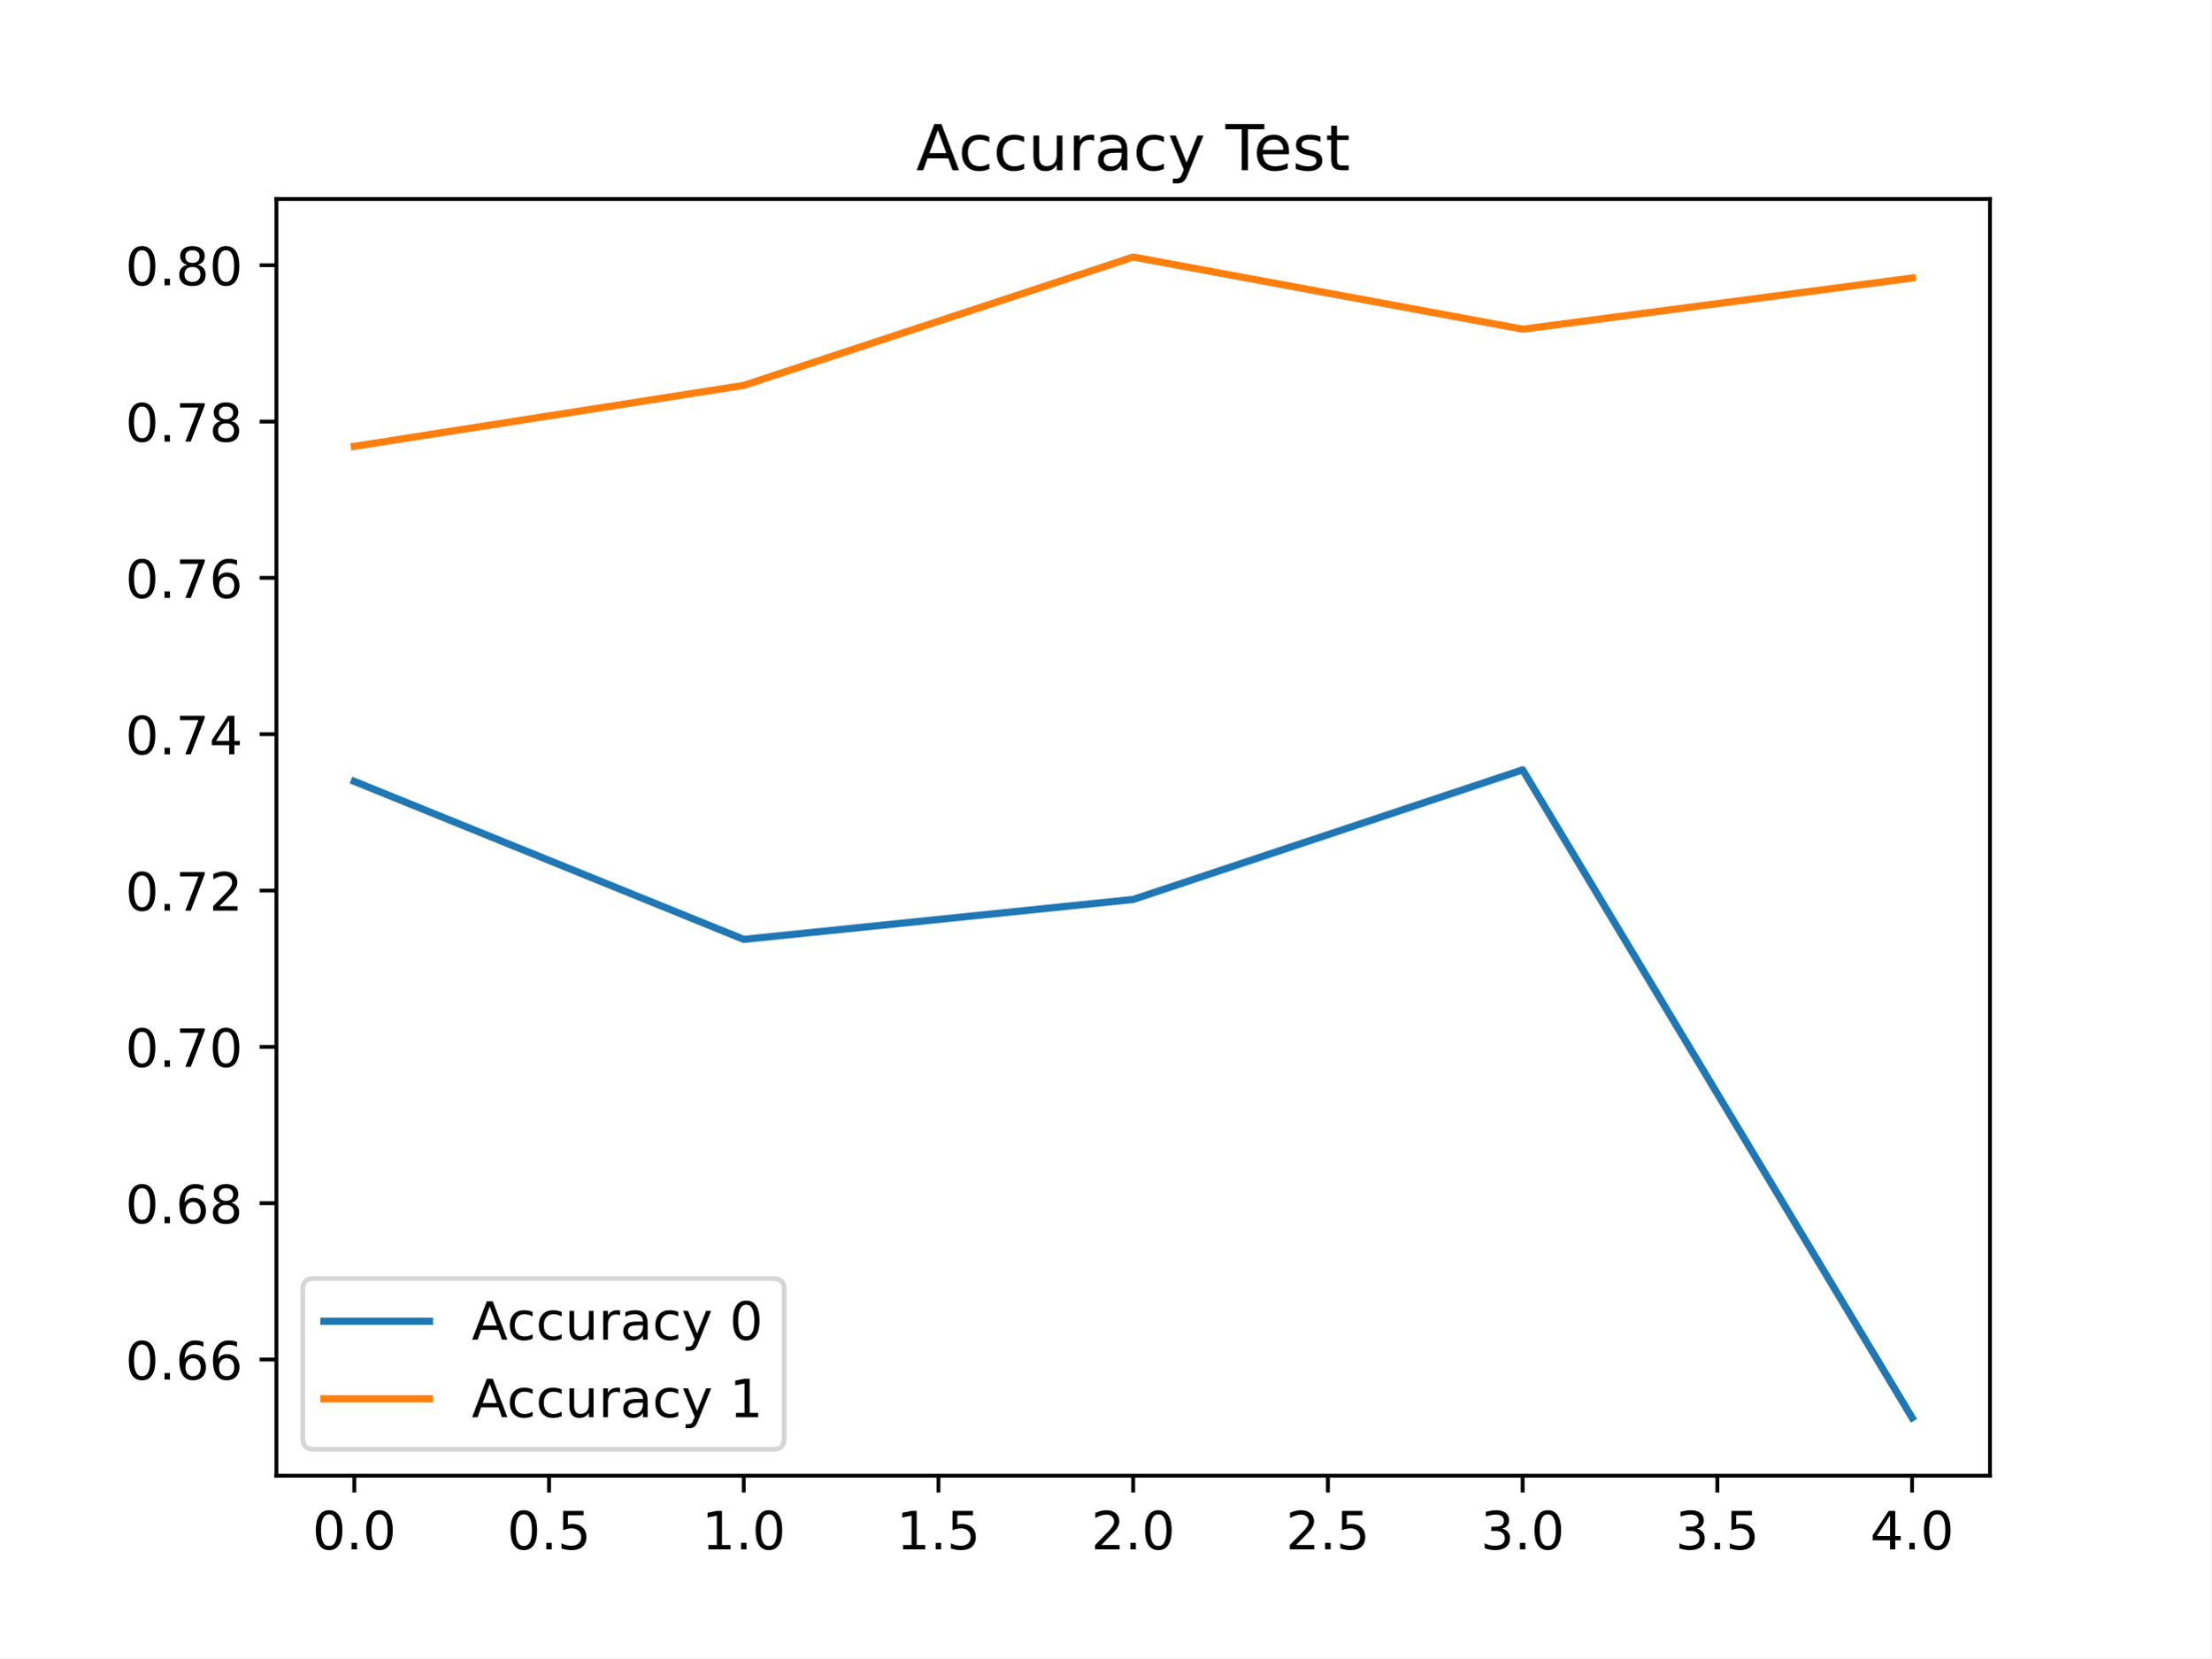
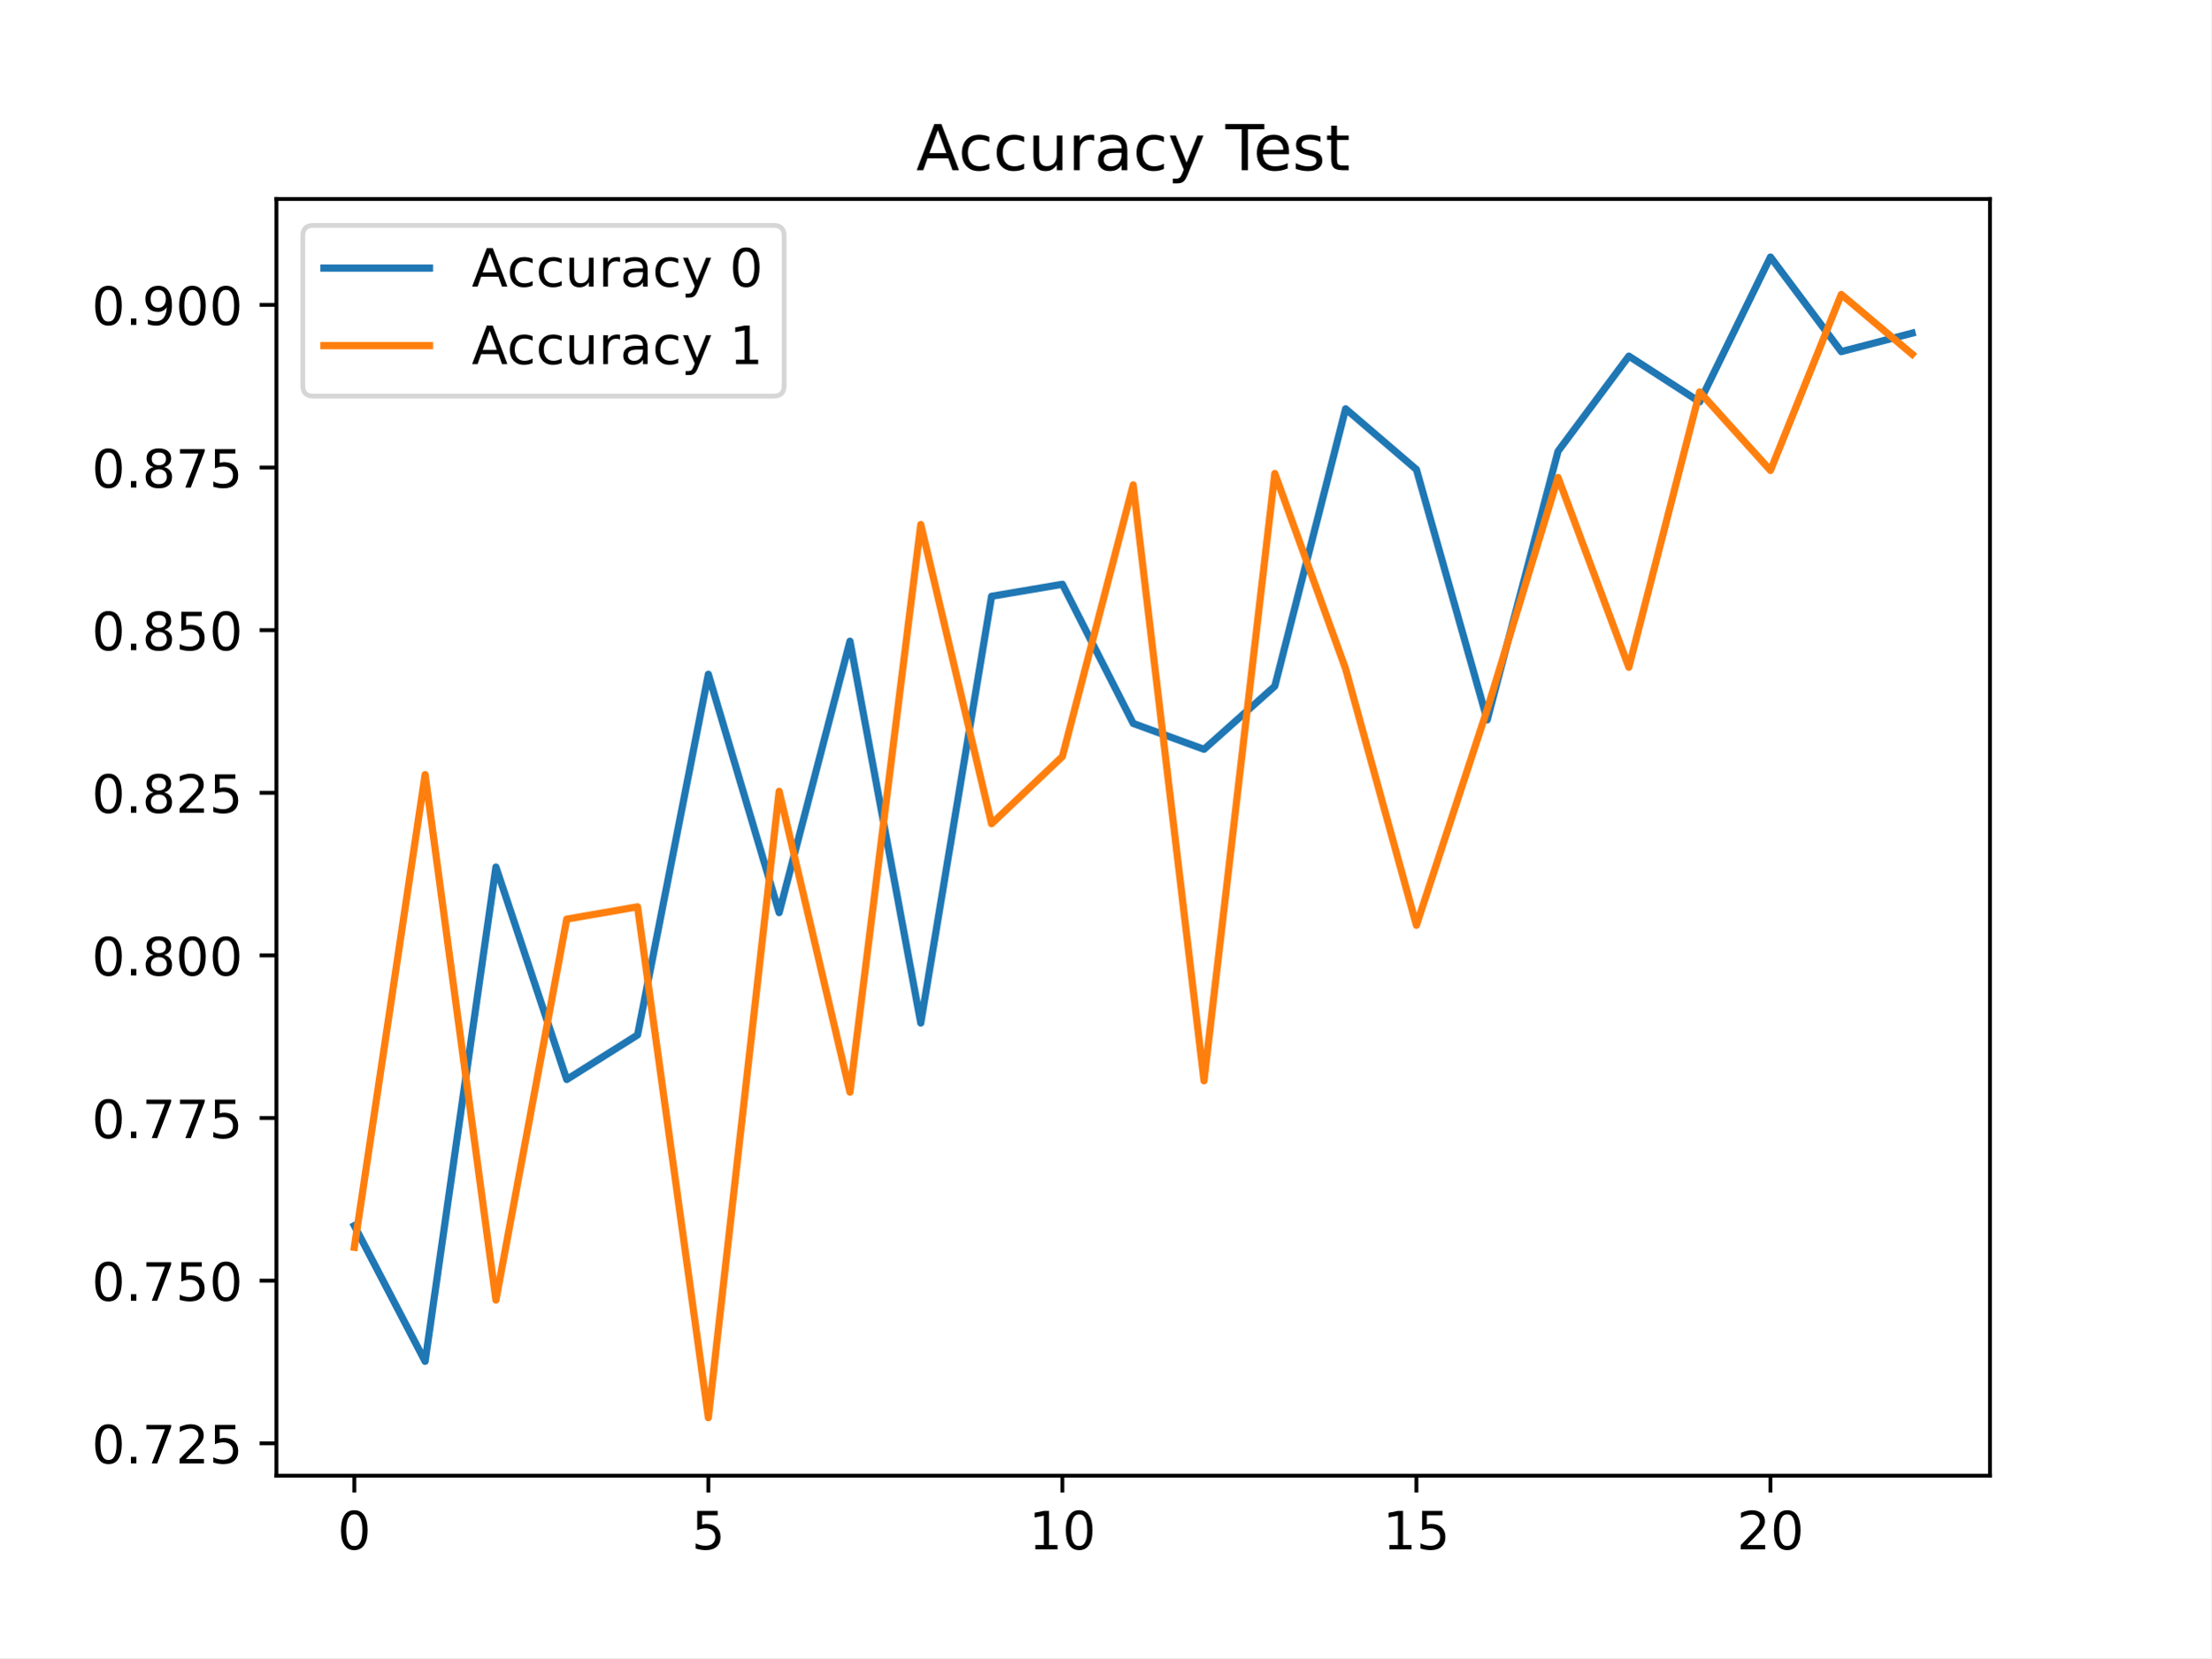
<svg xmlns="http://www.w3.org/2000/svg" xmlns:xlink="http://www.w3.org/1999/xlink" width="460.8pt" height="345.6pt" viewBox="0 0 460.8 345.6" version="1.1">
  <defs>
    <style type="text/css">*{stroke-linejoin: round; stroke-linecap: butt}</style>
  </defs>
  <g id="figure_1">
    <g id="patch_1">
      <path d="M 0 345.6  L 460.8 345.6  L 460.8 0  L 0 0  z " style="fill: #ffffff" />
    </g>
    <g id="axes_1">
      <g id="patch_2">
        <path d="M 57.6 307.584  L 414.72 307.584  L 414.72 41.472  L 57.6 41.472  z " style="fill: #ffffff" />
      </g>
      <g id="matplotlib.axis_1">
        <g id="xtick_1">
          <g id="line2d_1">
            <defs>
-               <path id="mc42709a1e2" d="M 0 0  L 0 3.5  " style="stroke: #000000; stroke-width: 0.8" />
+               <path id="m85bf696165" d="M 0 0  L 0 3.5  " style="stroke: #000000; stroke-width: 0.8" />
            </defs>
            <g>
-               <use xlink:href="#mc42709a1e2" x="73.833" y="307.584" style="stroke: #000000; stroke-width: 0.8" />
+               <use xlink:href="#m85bf696165" x="73.833" y="307.584" style="stroke: #000000; stroke-width: 0.8" />
            </g>
          </g>
          <g id="text_1">
-             <g transform="translate(65.08601 322.9423) scale(0.11 -0.11)">
+             <g transform="translate(70.33335 322.9423) scale(0.11 -0.11)">
              <defs>
                <path id="DejaVuSans-30" d="M 2034 4250  Q 1547 4250 1301 3770  Q 1056 3291 1056 2328  Q 1056 1369 1301 889  Q 1547 409 2034 409  Q 2525 409 2770 889  Q 3016 1369 3016 2328  Q 3016 3291 2770 3770  Q 2525 4250 2034 4250  z M 2034 4750  Q 2819 4750 3233 4129  Q 3647 3509 3647 2328  Q 3647 1150 3233 529  Q 2819 -91 2034 -91  Q 1250 -91 836 529  Q 422 1150 422 2328  Q 422 3509 836 4129  Q 1250 4750 2034 4750  z " transform="scale(0.015625)" />
-                 <path id="DejaVuSans-2e" d="M 684 794  L 1344 794  L 1344 0  L 684 0  L 684 794  z " transform="scale(0.015625)" />
-               </defs>
-               <use xlink:href="#DejaVuSans-30" />
-               <use xlink:href="#DejaVuSans-2e" x="63.623" />
-               <use xlink:href="#DejaVuSans-30" x="95.41" />
+               </defs>
+               <use xlink:href="#DejaVuSans-30" />
            </g>
          </g>
        </g>
        <g id="xtick_2">
          <g id="line2d_2">
            <g>
-               <use xlink:href="#mc42709a1e2" x="114.415" y="307.584" style="stroke: #000000; stroke-width: 0.8" />
+               <use xlink:href="#m85bf696165" x="147.618" y="307.584" style="stroke: #000000; stroke-width: 0.8" />
            </g>
          </g>
          <g id="text_2">
-             <g transform="translate(105.6678 322.9423) scale(0.11 -0.11)">
+             <g transform="translate(144.1185 322.9423) scale(0.11 -0.11)">
              <defs>
                <path id="DejaVuSans-35" d="M 691 4666  L 3169 4666  L 3169 4134  L 1269 4134  L 1269 2991  Q 1406 3038 1543 3061  Q 1681 3084 1819 3084  Q 2600 3084 3056 2656  Q 3513 2228 3513 1497  Q 3513 744 3044 326  Q 2575 -91 1722 -91  Q 1428 -91 1123 -41  Q 819 9 494 109  L 494 744  Q 775 591 1075 516  Q 1375 441 1709 441  Q 2250 441 2565 725  Q 2881 1009 2881 1497  Q 2881 1984 2565 2268  Q 2250 2553 1709 2553  Q 1456 2553 1204 2497  Q 953 2441 691 2322  L 691 4666  z " transform="scale(0.015625)" />
              </defs>
-               <use xlink:href="#DejaVuSans-30" />
-               <use xlink:href="#DejaVuSans-2e" x="63.623" />
-               <use xlink:href="#DejaVuSans-35" x="95.41" />
+               <use xlink:href="#DejaVuSans-35" />
            </g>
          </g>
        </g>
        <g id="xtick_3">
          <g id="line2d_3">
            <g>
-               <use xlink:href="#mc42709a1e2" x="154.996" y="307.584" style="stroke: #000000; stroke-width: 0.8" />
+               <use xlink:href="#m85bf696165" x="221.403" y="307.584" style="stroke: #000000; stroke-width: 0.8" />
            </g>
          </g>
          <g id="text_3">
-             <g transform="translate(146.2496 322.9423) scale(0.11 -0.11)">
+             <g transform="translate(214.4042 322.9423) scale(0.11 -0.11)">
              <defs>
                <path id="DejaVuSans-31" d="M 794 531  L 1825 531  L 1825 4091  L 703 3866  L 703 4441  L 1819 4666  L 2450 4666  L 2450 531  L 3481 531  L 3481 0  L 794 0  L 794 531  z " transform="scale(0.015625)" />
              </defs>
              <use xlink:href="#DejaVuSans-31" />
-               <use xlink:href="#DejaVuSans-2e" x="63.623" />
-               <use xlink:href="#DejaVuSans-30" x="95.41" />
+               <use xlink:href="#DejaVuSans-30" x="63.623" />
            </g>
          </g>
        </g>
        <g id="xtick_4">
          <g id="line2d_4">
            <g>
-               <use xlink:href="#mc42709a1e2" x="195.578" y="307.584" style="stroke: #000000; stroke-width: 0.8" />
+               <use xlink:href="#m85bf696165" x="295.188" y="307.584" style="stroke: #000000; stroke-width: 0.8" />
            </g>
          </g>
          <g id="text_4">
-             <g transform="translate(186.8315 322.9423) scale(0.11 -0.11)">
+             <g transform="translate(288.1893 322.9423) scale(0.11 -0.11)">
              <use xlink:href="#DejaVuSans-31" />
-               <use xlink:href="#DejaVuSans-2e" x="63.623" />
-               <use xlink:href="#DejaVuSans-35" x="95.41" />
+               <use xlink:href="#DejaVuSans-35" x="63.623" />
            </g>
          </g>
        </g>
        <g id="xtick_5">
          <g id="line2d_5">
            <g>
-               <use xlink:href="#mc42709a1e2" x="236.16" y="307.584" style="stroke: #000000; stroke-width: 0.8" />
+               <use xlink:href="#m85bf696165" x="368.973" y="307.584" style="stroke: #000000; stroke-width: 0.8" />
            </g>
          </g>
          <g id="text_5">
-             <g transform="translate(227.4133 322.9423) scale(0.11 -0.11)">
+             <g transform="translate(361.9745 322.9423) scale(0.11 -0.11)">
              <defs>
                <path id="DejaVuSans-32" d="M 1228 531  L 3431 531  L 3431 0  L 469 0  L 469 531  Q 828 903 1448 1529  Q 2069 2156 2228 2338  Q 2531 2678 2651 2914  Q 2772 3150 2772 3378  Q 2772 3750 2511 3984  Q 2250 4219 1831 4219  Q 1534 4219 1204 4116  Q 875 4013 500 3803  L 500 4441  Q 881 4594 1212 4672  Q 1544 4750 1819 4750  Q 2544 4750 2975 4387  Q 3406 4025 3406 3419  Q 3406 3131 3298 2873  Q 3191 2616 2906 2266  Q 2828 2175 2409 1742  Q 1991 1309 1228 531  z " transform="scale(0.015625)" />
              </defs>
              <use xlink:href="#DejaVuSans-32" />
-               <use xlink:href="#DejaVuSans-2e" x="63.623" />
-               <use xlink:href="#DejaVuSans-30" x="95.41" />
-             </g>
-           </g>
-         </g>
-         <g id="xtick_6">
-           <g id="line2d_6">
-             <g>
-               <use xlink:href="#mc42709a1e2" x="276.742" y="307.584" style="stroke: #000000; stroke-width: 0.8" />
-             </g>
-           </g>
-           <g id="text_6">
-             <g transform="translate(267.9951 322.9423) scale(0.11 -0.11)">
-               <use xlink:href="#DejaVuSans-32" />
-               <use xlink:href="#DejaVuSans-2e" x="63.623" />
-               <use xlink:href="#DejaVuSans-35" x="95.41" />
-             </g>
-           </g>
-         </g>
-         <g id="xtick_7">
-           <g id="line2d_7">
-             <g>
-               <use xlink:href="#mc42709a1e2" x="317.324" y="307.584" style="stroke: #000000; stroke-width: 0.8" />
-             </g>
-           </g>
-           <g id="text_7">
-             <g transform="translate(308.5769 322.9423) scale(0.11 -0.11)">
-               <defs>
-                 <path id="DejaVuSans-33" d="M 2597 2516  Q 3050 2419 3304 2112  Q 3559 1806 3559 1356  Q 3559 666 3084 287  Q 2609 -91 1734 -91  Q 1441 -91 1130 -33  Q 819 25 488 141  L 488 750  Q 750 597 1062 519  Q 1375 441 1716 441  Q 2309 441 2620 675  Q 2931 909 2931 1356  Q 2931 1769 2642 2001  Q 2353 2234 1838 2234  L 1294 2234  L 1294 2753  L 1863 2753  Q 2328 2753 2575 2939  Q 2822 3125 2822 3475  Q 2822 3834 2567 4026  Q 2313 4219 1838 4219  Q 1578 4219 1281 4162  Q 984 4106 628 3988  L 628 4550  Q 988 4650 1302 4700  Q 1616 4750 1894 4750  Q 2613 4750 3031 4423  Q 3450 4097 3450 3541  Q 3450 3153 3228 2886  Q 3006 2619 2597 2516  z " transform="scale(0.015625)" />
-               </defs>
-               <use xlink:href="#DejaVuSans-33" />
-               <use xlink:href="#DejaVuSans-2e" x="63.623" />
-               <use xlink:href="#DejaVuSans-30" x="95.41" />
-             </g>
-           </g>
-         </g>
-         <g id="xtick_8">
-           <g id="line2d_8">
-             <g>
-               <use xlink:href="#mc42709a1e2" x="357.905" y="307.584" style="stroke: #000000; stroke-width: 0.8" />
-             </g>
-           </g>
-           <g id="text_8">
-             <g transform="translate(349.1587 322.9423) scale(0.11 -0.11)">
-               <use xlink:href="#DejaVuSans-33" />
-               <use xlink:href="#DejaVuSans-2e" x="63.623" />
-               <use xlink:href="#DejaVuSans-35" x="95.41" />
-             </g>
-           </g>
-         </g>
-         <g id="xtick_9">
-           <g id="line2d_9">
-             <g>
-               <use xlink:href="#mc42709a1e2" x="398.487" y="307.584" style="stroke: #000000; stroke-width: 0.8" />
-             </g>
-           </g>
-           <g id="text_9">
-             <g transform="translate(389.7406 322.9423) scale(0.11 -0.11)">
-               <defs>
-                 <path id="DejaVuSans-34" d="M 2419 4116  L 825 1625  L 2419 1625  L 2419 4116  z M 2253 4666  L 3047 4666  L 3047 1625  L 3713 1625  L 3713 1100  L 3047 1100  L 3047 0  L 2419 0  L 2419 1100  L 313 1100  L 313 1709  L 2253 4666  z " transform="scale(0.015625)" />
-               </defs>
-               <use xlink:href="#DejaVuSans-34" />
-               <use xlink:href="#DejaVuSans-2e" x="63.623" />
-               <use xlink:href="#DejaVuSans-30" x="95.41" />
+               <use xlink:href="#DejaVuSans-30" x="63.623" />
            </g>
          </g>
        </g>
      </g>
      <g id="matplotlib.axis_2">
        <g id="ytick_1">
-           <g id="line2d_10">
+           <g id="line2d_6">
            <defs>
-               <path id="m5c037606e4" d="M 0 0  L -3.5 0  " style="stroke: #000000; stroke-width: 0.8" />
+               <path id="m5283acc0e1" d="M 0 0  L -3.5 0  " style="stroke: #000000; stroke-width: 0.8" />
            </defs>
            <g>
-               <use xlink:href="#m5c037606e4" x="57.6" y="283.371" style="stroke: #000000; stroke-width: 0.8" />
-             </g>
-           </g>
-           <g id="text_10">
-             <g transform="translate(26.10781 287.5504) scale(0.11 -0.11)">
-               <defs>
-                 <path id="DejaVuSans-36" d="M 2113 2584  Q 1688 2584 1439 2293  Q 1191 2003 1191 1497  Q 1191 994 1439 701  Q 1688 409 2113 409  Q 2538 409 2786 701  Q 3034 994 3034 1497  Q 3034 2003 2786 2293  Q 2538 2584 2113 2584  z M 3366 4563  L 3366 3988  Q 3128 4100 2886 4159  Q 2644 4219 2406 4219  Q 1781 4219 1451 3797  Q 1122 3375 1075 2522  Q 1259 2794 1537 2939  Q 1816 3084 2150 3084  Q 2853 3084 3261 2657  Q 3669 2231 3669 1497  Q 3669 778 3244 343  Q 2819 -91 2113 -91  Q 1303 -91 875 529  Q 447 1150 447 2328  Q 447 3434 972 4092  Q 1497 4750 2381 4750  Q 2619 4750 2861 4703  Q 3103 4656 3366 4563  z " transform="scale(0.015625)" />
-               </defs>
-               <use xlink:href="#DejaVuSans-30" />
-               <use xlink:href="#DejaVuSans-2e" x="63.623" />
-               <use xlink:href="#DejaVuSans-36" x="95.41" />
-               <use xlink:href="#DejaVuSans-36" x="159.033" />
-             </g>
-           </g>
-         </g>
-         <g id="ytick_2">
-           <g id="line2d_11">
-             <g>
-               <use xlink:href="#m5c037606e4" x="57.6" y="250.786" style="stroke: #000000; stroke-width: 0.8" />
-             </g>
-           </g>
-           <g id="text_11">
-             <g transform="translate(26.10781 254.9654) scale(0.11 -0.11)">
-               <defs>
-                 <path id="DejaVuSans-38" d="M 2034 2216  Q 1584 2216 1326 1975  Q 1069 1734 1069 1313  Q 1069 891 1326 650  Q 1584 409 2034 409  Q 2484 409 2743 651  Q 3003 894 3003 1313  Q 3003 1734 2745 1975  Q 2488 2216 2034 2216  z M 1403 2484  Q 997 2584 770 2862  Q 544 3141 544 3541  Q 544 4100 942 4425  Q 1341 4750 2034 4750  Q 2731 4750 3128 4425  Q 3525 4100 3525 3541  Q 3525 3141 3298 2862  Q 3072 2584 2669 2484  Q 3125 2378 3379 2068  Q 3634 1759 3634 1313  Q 3634 634 3220 271  Q 2806 -91 2034 -91  Q 1263 -91 848 271  Q 434 634 434 1313  Q 434 1759 690 2068  Q 947 2378 1403 2484  z M 1172 3481  Q 1172 3119 1398 2916  Q 1625 2713 2034 2713  Q 2441 2713 2670 2916  Q 2900 3119 2900 3481  Q 2900 3844 2670 4047  Q 2441 4250 2034 4250  Q 1625 4250 1398 4047  Q 1172 3844 1172 3481  z " transform="scale(0.015625)" />
-               </defs>
-               <use xlink:href="#DejaVuSans-30" />
-               <use xlink:href="#DejaVuSans-2e" x="63.623" />
-               <use xlink:href="#DejaVuSans-36" x="95.41" />
-               <use xlink:href="#DejaVuSans-38" x="159.033" />
-             </g>
-           </g>
-         </g>
-         <g id="ytick_3">
-           <g id="line2d_12">
-             <g>
-               <use xlink:href="#m5c037606e4" x="57.6" y="218.201" style="stroke: #000000; stroke-width: 0.8" />
-             </g>
-           </g>
-           <g id="text_12">
-             <g transform="translate(26.10781 222.3804) scale(0.11 -0.11)">
-               <defs>
+               <use xlink:href="#m5283acc0e1" x="57.6" y="300.84" style="stroke: #000000; stroke-width: 0.8" />
+             </g>
+           </g>
+           <g id="text_6">
+             <g transform="translate(19.10906 305.0195) scale(0.11 -0.11)">
+               <defs>
+                 <path id="DejaVuSans-2e" d="M 684 794  L 1344 794  L 1344 0  L 684 0  L 684 794  z " transform="scale(0.015625)" />
                <path id="DejaVuSans-37" d="M 525 4666  L 3525 4666  L 3525 4397  L 1831 0  L 1172 0  L 2766 4134  L 525 4134  L 525 4666  z " transform="scale(0.015625)" />
              </defs>
-               <use xlink:href="#DejaVuSans-30" />
-               <use xlink:href="#DejaVuSans-2e" x="63.623" />
-               <use xlink:href="#DejaVuSans-37" x="95.41" />
-               <use xlink:href="#DejaVuSans-30" x="159.033" />
-             </g>
-           </g>
-         </g>
-         <g id="ytick_4">
-           <g id="line2d_13">
-             <g>
-               <use xlink:href="#m5c037606e4" x="57.6" y="185.616" style="stroke: #000000; stroke-width: 0.8" />
-             </g>
-           </g>
-           <g id="text_13">
-             <g transform="translate(26.10781 189.7953) scale(0.11 -0.11)">
              <use xlink:href="#DejaVuSans-30" />
              <use xlink:href="#DejaVuSans-2e" x="63.623" />
              <use xlink:href="#DejaVuSans-37" x="95.41" />
              <use xlink:href="#DejaVuSans-32" x="159.033" />
-             </g>
-           </g>
-         </g>
-         <g id="ytick_5">
-           <g id="line2d_14">
-             <g>
-               <use xlink:href="#m5c037606e4" x="57.6" y="153.031" style="stroke: #000000; stroke-width: 0.8" />
-             </g>
-           </g>
-           <g id="text_14">
-             <g transform="translate(26.10781 157.2103) scale(0.11 -0.11)">
+               <use xlink:href="#DejaVuSans-35" x="222.656" />
+             </g>
+           </g>
+         </g>
+         <g id="ytick_2">
+           <g id="line2d_7">
+             <g>
+               <use xlink:href="#m5283acc0e1" x="57.6" y="266.94" style="stroke: #000000; stroke-width: 0.8" />
+             </g>
+           </g>
+           <g id="text_7">
+             <g transform="translate(19.10906 271.1194) scale(0.11 -0.11)">
              <use xlink:href="#DejaVuSans-30" />
              <use xlink:href="#DejaVuSans-2e" x="63.623" />
              <use xlink:href="#DejaVuSans-37" x="95.41" />
-               <use xlink:href="#DejaVuSans-34" x="159.033" />
-             </g>
-           </g>
-         </g>
-         <g id="ytick_6">
-           <g id="line2d_15">
-             <g>
-               <use xlink:href="#m5c037606e4" x="57.6" y="120.446" style="stroke: #000000; stroke-width: 0.8" />
-             </g>
-           </g>
-           <g id="text_15">
-             <g transform="translate(26.10781 124.6253) scale(0.11 -0.11)">
+               <use xlink:href="#DejaVuSans-35" x="159.033" />
+               <use xlink:href="#DejaVuSans-30" x="222.656" />
+             </g>
+           </g>
+         </g>
+         <g id="ytick_3">
+           <g id="line2d_8">
+             <g>
+               <use xlink:href="#m5283acc0e1" x="57.6" y="233.04" style="stroke: #000000; stroke-width: 0.8" />
+             </g>
+           </g>
+           <g id="text_8">
+             <g transform="translate(19.10906 237.2192) scale(0.11 -0.11)">
              <use xlink:href="#DejaVuSans-30" />
              <use xlink:href="#DejaVuSans-2e" x="63.623" />
              <use xlink:href="#DejaVuSans-37" x="95.41" />
-               <use xlink:href="#DejaVuSans-36" x="159.033" />
-             </g>
-           </g>
-         </g>
-         <g id="ytick_7">
-           <g id="line2d_16">
-             <g>
-               <use xlink:href="#m5c037606e4" x="57.6" y="87.861" style="stroke: #000000; stroke-width: 0.8" />
-             </g>
-           </g>
-           <g id="text_16">
-             <g transform="translate(26.10781 92.0403) scale(0.11 -0.11)">
-               <use xlink:href="#DejaVuSans-30" />
-               <use xlink:href="#DejaVuSans-2e" x="63.623" />
-               <use xlink:href="#DejaVuSans-37" x="95.41" />
-               <use xlink:href="#DejaVuSans-38" x="159.033" />
-             </g>
-           </g>
-         </g>
-         <g id="ytick_8">
-           <g id="line2d_17">
-             <g>
-               <use xlink:href="#m5c037606e4" x="57.6" y="55.276" style="stroke: #000000; stroke-width: 0.8" />
-             </g>
-           </g>
-           <g id="text_17">
-             <g transform="translate(26.10781 59.45528) scale(0.11 -0.11)">
+               <use xlink:href="#DejaVuSans-37" x="159.033" />
+               <use xlink:href="#DejaVuSans-35" x="222.656" />
+             </g>
+           </g>
+         </g>
+         <g id="ytick_4">
+           <g id="line2d_9">
+             <g>
+               <use xlink:href="#m5283acc0e1" x="57.6" y="199.14" style="stroke: #000000; stroke-width: 0.8" />
+             </g>
+           </g>
+           <g id="text_9">
+             <g transform="translate(19.10906 203.3191) scale(0.11 -0.11)">
+               <defs>
+                 <path id="DejaVuSans-38" d="M 2034 2216  Q 1584 2216 1326 1975  Q 1069 1734 1069 1313  Q 1069 891 1326 650  Q 1584 409 2034 409  Q 2484 409 2743 651  Q 3003 894 3003 1313  Q 3003 1734 2745 1975  Q 2488 2216 2034 2216  z M 1403 2484  Q 997 2584 770 2862  Q 544 3141 544 3541  Q 544 4100 942 4425  Q 1341 4750 2034 4750  Q 2731 4750 3128 4425  Q 3525 4100 3525 3541  Q 3525 3141 3298 2862  Q 3072 2584 2669 2484  Q 3125 2378 3379 2068  Q 3634 1759 3634 1313  Q 3634 634 3220 271  Q 2806 -91 2034 -91  Q 1263 -91 848 271  Q 434 634 434 1313  Q 434 1759 690 2068  Q 947 2378 1403 2484  z M 1172 3481  Q 1172 3119 1398 2916  Q 1625 2713 2034 2713  Q 2441 2713 2670 2916  Q 2900 3119 2900 3481  Q 2900 3844 2670 4047  Q 2441 4250 2034 4250  Q 1625 4250 1398 4047  Q 1172 3844 1172 3481  z " transform="scale(0.015625)" />
+               </defs>
              <use xlink:href="#DejaVuSans-30" />
              <use xlink:href="#DejaVuSans-2e" x="63.623" />
              <use xlink:href="#DejaVuSans-38" x="95.41" />
              <use xlink:href="#DejaVuSans-30" x="159.033" />
-             </g>
-           </g>
-         </g>
-       </g>
-       <g id="line2d_18">
-         <path d="M 73.833 162.859  L 154.996 195.796  L 236.16 187.476  L 317.324 160.455  L 398.487 295.488  " clip-path="url(#p80ee4a5492)" style="fill: none; stroke: #1f77b4; stroke-width: 1.5; stroke-linecap: square" />
-       </g>
-       <g id="line2d_19">
-         <path d="M 73.833 93.029  L 154.996 80.319  L 236.16 53.568  L 317.324 68.608  L 398.487 57.94  " clip-path="url(#p80ee4a5492)" style="fill: none; stroke: #ff7f0e; stroke-width: 1.5; stroke-linecap: square" />
+               <use xlink:href="#DejaVuSans-30" x="222.656" />
+             </g>
+           </g>
+         </g>
+         <g id="ytick_5">
+           <g id="line2d_10">
+             <g>
+               <use xlink:href="#m5283acc0e1" x="57.6" y="165.24" style="stroke: #000000; stroke-width: 0.8" />
+             </g>
+           </g>
+           <g id="text_10">
+             <g transform="translate(19.10906 169.419) scale(0.11 -0.11)">
+               <use xlink:href="#DejaVuSans-30" />
+               <use xlink:href="#DejaVuSans-2e" x="63.623" />
+               <use xlink:href="#DejaVuSans-38" x="95.41" />
+               <use xlink:href="#DejaVuSans-32" x="159.033" />
+               <use xlink:href="#DejaVuSans-35" x="222.656" />
+             </g>
+           </g>
+         </g>
+         <g id="ytick_6">
+           <g id="line2d_11">
+             <g>
+               <use xlink:href="#m5283acc0e1" x="57.6" y="131.34" style="stroke: #000000; stroke-width: 0.8" />
+             </g>
+           </g>
+           <g id="text_11">
+             <g transform="translate(19.10906 135.5189) scale(0.11 -0.11)">
+               <use xlink:href="#DejaVuSans-30" />
+               <use xlink:href="#DejaVuSans-2e" x="63.623" />
+               <use xlink:href="#DejaVuSans-38" x="95.41" />
+               <use xlink:href="#DejaVuSans-35" x="159.033" />
+               <use xlink:href="#DejaVuSans-30" x="222.656" />
+             </g>
+           </g>
+         </g>
+         <g id="ytick_7">
+           <g id="line2d_12">
+             <g>
+               <use xlink:href="#m5283acc0e1" x="57.6" y="97.44" style="stroke: #000000; stroke-width: 0.8" />
+             </g>
+           </g>
+           <g id="text_12">
+             <g transform="translate(19.10906 101.6188) scale(0.11 -0.11)">
+               <use xlink:href="#DejaVuSans-30" />
+               <use xlink:href="#DejaVuSans-2e" x="63.623" />
+               <use xlink:href="#DejaVuSans-38" x="95.41" />
+               <use xlink:href="#DejaVuSans-37" x="159.033" />
+               <use xlink:href="#DejaVuSans-35" x="222.656" />
+             </g>
+           </g>
+         </g>
+         <g id="ytick_8">
+           <g id="line2d_13">
+             <g>
+               <use xlink:href="#m5283acc0e1" x="57.6" y="63.539" style="stroke: #000000; stroke-width: 0.8" />
+             </g>
+           </g>
+           <g id="text_13">
+             <g transform="translate(19.10906 67.71863) scale(0.11 -0.11)">
+               <defs>
+                 <path id="DejaVuSans-39" d="M 703 97  L 703 672  Q 941 559 1184 500  Q 1428 441 1663 441  Q 2288 441 2617 861  Q 2947 1281 2994 2138  Q 2813 1869 2534 1725  Q 2256 1581 1919 1581  Q 1219 1581 811 2004  Q 403 2428 403 3163  Q 403 3881 828 4315  Q 1253 4750 1959 4750  Q 2769 4750 3195 4129  Q 3622 3509 3622 2328  Q 3622 1225 3098 567  Q 2575 -91 1691 -91  Q 1453 -91 1209 -44  Q 966 3 703 97  z M 1959 2075  Q 2384 2075 2632 2365  Q 2881 2656 2881 3163  Q 2881 3666 2632 3958  Q 2384 4250 1959 4250  Q 1534 4250 1286 3958  Q 1038 3666 1038 3163  Q 1038 2656 1286 2365  Q 1534 2075 1959 2075  z " transform="scale(0.015625)" />
+               </defs>
+               <use xlink:href="#DejaVuSans-30" />
+               <use xlink:href="#DejaVuSans-2e" x="63.623" />
+               <use xlink:href="#DejaVuSans-39" x="95.41" />
+               <use xlink:href="#DejaVuSans-30" x="159.033" />
+               <use xlink:href="#DejaVuSans-30" x="222.656" />
+             </g>
+           </g>
+         </g>
+       </g>
+       <g id="line2d_14">
+         <path d="M 73.833 255.46  L 88.59 283.751  L 103.347 180.716  L 118.104 225.008  L 132.861 215.726  L 147.618 140.526  L 162.375 190.223  L 177.132 133.642  L 191.889 213.234  L 206.646 124.28  L 221.403 121.778  L 236.16 150.786  L 250.917 156.176  L 265.674 143.019  L 280.431 85.203  L 295.188 97.855  L 309.945 150.054  L 324.702 94.049  L 339.459 74.222  L 354.216 83.764  L 368.973 53.568  L 383.73 73.284  L 398.487 69.438  " clip-path="url(#p0f190b6ef5)" style="fill: none; stroke: #1f77b4; stroke-width: 1.5; stroke-linecap: square" />
+       </g>
+       <g id="line2d_15">
+         <path d="M 73.833 259.982  L 88.59 161.454  L 103.347 270.982  L 118.104 191.574  L 132.861 189.008  L 147.618 295.488  L 162.375 164.936  L 177.132 227.646  L 191.889 109.322  L 206.646 171.695  L 221.403 157.683  L 236.16 101.057  L 250.917 225.272  L 265.674 98.684  L 280.431 139.406  L 295.188 192.863  L 309.945 147.876  L 324.702 99.515  L 339.459 139.081  L 354.216 81.684  L 368.973 98.057  L 383.73 61.371  L 398.487 73.816  " clip-path="url(#p0f190b6ef5)" style="fill: none; stroke: #ff7f0e; stroke-width: 1.5; stroke-linecap: square" />
      </g>
      <g id="patch_3">
        <path d="M 57.6 307.584  L 57.6 41.472  " style="fill: none; stroke: #000000; stroke-width: 0.8; stroke-linejoin: miter; stroke-linecap: square" />
      </g>
      <g id="patch_4">
        <path d="M 414.72 307.584  L 414.72 41.472  " style="fill: none; stroke: #000000; stroke-width: 0.8; stroke-linejoin: miter; stroke-linecap: square" />
      </g>
      <g id="patch_5">
        <path d="M 57.6 307.584  L 414.72 307.584  " style="fill: none; stroke: #000000; stroke-width: 0.8; stroke-linejoin: miter; stroke-linecap: square" />
      </g>
      <g id="patch_6">
        <path d="M 57.6 41.472  L 414.72 41.472  " style="fill: none; stroke: #000000; stroke-width: 0.8; stroke-linejoin: miter; stroke-linecap: square" />
      </g>
-       <g id="text_18">
+       <g id="text_14">
        <g transform="translate(190.9335 35.472) scale(0.132 -0.132)">
          <defs>
            <path id="DejaVuSans-41" d="M 2188 4044  L 1331 1722  L 3047 1722  L 2188 4044  z M 1831 4666  L 2547 4666  L 4325 0  L 3669 0  L 3244 1197  L 1141 1197  L 716 0  L 50 0  L 1831 4666  z " transform="scale(0.015625)" />
            <path id="DejaVuSans-63" d="M 3122 3366  L 3122 2828  Q 2878 2963 2633 3030  Q 2388 3097 2138 3097  Q 1578 3097 1268 2742  Q 959 2388 959 1747  Q 959 1106 1268 751  Q 1578 397 2138 397  Q 2388 397 2633 464  Q 2878 531 3122 666  L 3122 134  Q 2881 22 2623 -34  Q 2366 -91 2075 -91  Q 1284 -91 818 406  Q 353 903 353 1747  Q 353 2603 823 3093  Q 1294 3584 2113 3584  Q 2378 3584 2631 3529  Q 2884 3475 3122 3366  z " transform="scale(0.015625)" />
            <path id="DejaVuSans-75" d="M 544 1381  L 544 3500  L 1119 3500  L 1119 1403  Q 1119 906 1312 657  Q 1506 409 1894 409  Q 2359 409 2629 706  Q 2900 1003 2900 1516  L 2900 3500  L 3475 3500  L 3475 0  L 2900 0  L 2900 538  Q 2691 219 2414 64  Q 2138 -91 1772 -91  Q 1169 -91 856 284  Q 544 659 544 1381  z M 1991 3584  L 1991 3584  z " transform="scale(0.015625)" />
            <path id="DejaVuSans-72" d="M 2631 2963  Q 2534 3019 2420 3045  Q 2306 3072 2169 3072  Q 1681 3072 1420 2755  Q 1159 2438 1159 1844  L 1159 0  L 581 0  L 581 3500  L 1159 3500  L 1159 2956  Q 1341 3275 1631 3429  Q 1922 3584 2338 3584  Q 2397 3584 2469 3576  Q 2541 3569 2628 3553  L 2631 2963  z " transform="scale(0.015625)" />
            <path id="DejaVuSans-61" d="M 2194 1759  Q 1497 1759 1228 1600  Q 959 1441 959 1056  Q 959 750 1161 570  Q 1363 391 1709 391  Q 2188 391 2477 730  Q 2766 1069 2766 1631  L 2766 1759  L 2194 1759  z M 3341 1997  L 3341 0  L 2766 0  L 2766 531  Q 2569 213 2275 61  Q 1981 -91 1556 -91  Q 1019 -91 701 211  Q 384 513 384 1019  Q 384 1609 779 1909  Q 1175 2209 1959 2209  L 2766 2209  L 2766 2266  Q 2766 2663 2505 2880  Q 2244 3097 1772 3097  Q 1472 3097 1187 3025  Q 903 2953 641 2809  L 641 3341  Q 956 3463 1253 3523  Q 1550 3584 1831 3584  Q 2591 3584 2966 3190  Q 3341 2797 3341 1997  z " transform="scale(0.015625)" />
            <path id="DejaVuSans-79" d="M 2059 -325  Q 1816 -950 1584 -1140  Q 1353 -1331 966 -1331  L 506 -1331  L 506 -850  L 844 -850  Q 1081 -850 1212 -737  Q 1344 -625 1503 -206  L 1606 56  L 191 3500  L 800 3500  L 1894 763  L 2988 3500  L 3597 3500  L 2059 -325  z " transform="scale(0.015625)" />
            <path id="DejaVuSans-20" transform="scale(0.015625)" />
            <path id="DejaVuSans-54" d="M -19 4666  L 3928 4666  L 3928 4134  L 2272 4134  L 2272 0  L 1638 0  L 1638 4134  L -19 4134  L -19 4666  z " transform="scale(0.015625)" />
            <path id="DejaVuSans-65" d="M 3597 1894  L 3597 1613  L 953 1613  Q 991 1019 1311 708  Q 1631 397 2203 397  Q 2534 397 2845 478  Q 3156 559 3463 722  L 3463 178  Q 3153 47 2828 -22  Q 2503 -91 2169 -91  Q 1331 -91 842 396  Q 353 884 353 1716  Q 353 2575 817 3079  Q 1281 3584 2069 3584  Q 2775 3584 3186 3129  Q 3597 2675 3597 1894  z M 3022 2063  Q 3016 2534 2758 2815  Q 2500 3097 2075 3097  Q 1594 3097 1305 2825  Q 1016 2553 972 2059  L 3022 2063  z " transform="scale(0.015625)" />
            <path id="DejaVuSans-73" d="M 2834 3397  L 2834 2853  Q 2591 2978 2328 3040  Q 2066 3103 1784 3103  Q 1356 3103 1142 2972  Q 928 2841 928 2578  Q 928 2378 1081 2264  Q 1234 2150 1697 2047  L 1894 2003  Q 2506 1872 2764 1633  Q 3022 1394 3022 966  Q 3022 478 2636 193  Q 2250 -91 1575 -91  Q 1294 -91 989 -36  Q 684 19 347 128  L 347 722  Q 666 556 975 473  Q 1284 391 1588 391  Q 1994 391 2212 530  Q 2431 669 2431 922  Q 2431 1156 2273 1281  Q 2116 1406 1581 1522  L 1381 1569  Q 847 1681 609 1914  Q 372 2147 372 2553  Q 372 3047 722 3315  Q 1072 3584 1716 3584  Q 2034 3584 2315 3537  Q 2597 3491 2834 3397  z " transform="scale(0.015625)" />
            <path id="DejaVuSans-74" d="M 1172 4494  L 1172 3500  L 2356 3500  L 2356 3053  L 1172 3053  L 1172 1153  Q 1172 725 1289 603  Q 1406 481 1766 481  L 2356 481  L 2356 0  L 1766 0  Q 1100 0 847 248  Q 594 497 594 1153  L 594 3053  L 172 3053  L 172 3500  L 594 3500  L 594 4494  L 1172 4494  z " transform="scale(0.015625)" />
          </defs>
          <use xlink:href="#DejaVuSans-41" />
          <use xlink:href="#DejaVuSans-63" x="66.658" />
          <use xlink:href="#DejaVuSans-63" x="121.639" />
          <use xlink:href="#DejaVuSans-75" x="176.619" />
          <use xlink:href="#DejaVuSans-72" x="239.998" />
          <use xlink:href="#DejaVuSans-61" x="281.111" />
          <use xlink:href="#DejaVuSans-63" x="342.391" />
          <use xlink:href="#DejaVuSans-79" x="397.371" />
          <use xlink:href="#DejaVuSans-20" x="456.551" />
          <use xlink:href="#DejaVuSans-54" x="488.338" />
          <use xlink:href="#DejaVuSans-65" x="532.422" />
          <use xlink:href="#DejaVuSans-73" x="593.945" />
          <use xlink:href="#DejaVuSans-74" x="646.045" />
        </g>
      </g>
      <g id="legend_1">
        <g id="patch_7">
-           <path d="M 65.3 302.084  L 161.217 302.084  Q 163.417 302.084 163.417 299.884  L 163.417 268.692  Q 163.417 266.492 161.217 266.492  L 65.3 266.492  Q 63.1 266.492 63.1 268.692  L 63.1 299.884  Q 63.1 302.084 65.3 302.084  z " style="fill: #ffffff; opacity: 0.8; stroke: #cccccc; stroke-linejoin: miter" />
-         </g>
-         <g id="line2d_20">
-           <path d="M 67.5 275.4  L 78.5 275.4  L 89.5 275.4  " style="fill: none; stroke: #1f77b4; stroke-width: 1.5; stroke-linecap: square" />
-         </g>
-         <g id="text_19">
-           <g transform="translate(98.3 279.2504) scale(0.11 -0.11)">
+           <path d="M 65.3 82.564  L 161.217 82.564  Q 163.417 82.564 163.417 80.364  L 163.417 49.172  Q 163.417 46.972 161.217 46.972  L 65.3 46.972  Q 63.1 46.972 63.1 49.172  L 63.1 80.364  Q 63.1 82.564 65.3 82.564  z " style="fill: #ffffff; opacity: 0.8; stroke: #cccccc; stroke-linejoin: miter" />
+         </g>
+         <g id="line2d_16">
+           <path d="M 67.5 55.88  L 78.5 55.88  L 89.5 55.88  " style="fill: none; stroke: #1f77b4; stroke-width: 1.5; stroke-linecap: square" />
+         </g>
+         <g id="text_15">
+           <g transform="translate(98.3 59.73028) scale(0.11 -0.11)">
            <use xlink:href="#DejaVuSans-41" />
            <use xlink:href="#DejaVuSans-63" x="66.658" />
            <use xlink:href="#DejaVuSans-63" x="121.639" />
            <use xlink:href="#DejaVuSans-75" x="176.619" />
            <use xlink:href="#DejaVuSans-72" x="239.998" />
            <use xlink:href="#DejaVuSans-61" x="281.111" />
            <use xlink:href="#DejaVuSans-63" x="342.391" />
            <use xlink:href="#DejaVuSans-79" x="397.371" />
            <use xlink:href="#DejaVuSans-20" x="456.551" />
            <use xlink:href="#DejaVuSans-30" x="488.338" />
          </g>
        </g>
-         <g id="line2d_21">
-           <path d="M 67.5 291.546  L 78.5 291.546  L 89.5 291.546  " style="fill: none; stroke: #ff7f0e; stroke-width: 1.5; stroke-linecap: square" />
-         </g>
-         <g id="text_20">
-           <g transform="translate(98.3 295.3963) scale(0.11 -0.11)">
+         <g id="line2d_17">
+           <path d="M 67.5 72.026  L 78.5 72.026  L 89.5 72.026  " style="fill: none; stroke: #ff7f0e; stroke-width: 1.5; stroke-linecap: square" />
+         </g>
+         <g id="text_16">
+           <g transform="translate(98.3 75.87622) scale(0.11 -0.11)">
            <use xlink:href="#DejaVuSans-41" />
            <use xlink:href="#DejaVuSans-63" x="66.658" />
            <use xlink:href="#DejaVuSans-63" x="121.639" />
            <use xlink:href="#DejaVuSans-75" x="176.619" />
            <use xlink:href="#DejaVuSans-72" x="239.998" />
            <use xlink:href="#DejaVuSans-61" x="281.111" />
            <use xlink:href="#DejaVuSans-63" x="342.391" />
            <use xlink:href="#DejaVuSans-79" x="397.371" />
            <use xlink:href="#DejaVuSans-20" x="456.551" />
            <use xlink:href="#DejaVuSans-31" x="488.338" />
          </g>
        </g>
      </g>
    </g>
  </g>
  <defs>
-     <clipPath id="p80ee4a5492">
+     <clipPath id="p0f190b6ef5">
      <rect x="57.6" y="41.472" width="357.12" height="266.112" />
    </clipPath>
  </defs>
</svg>
